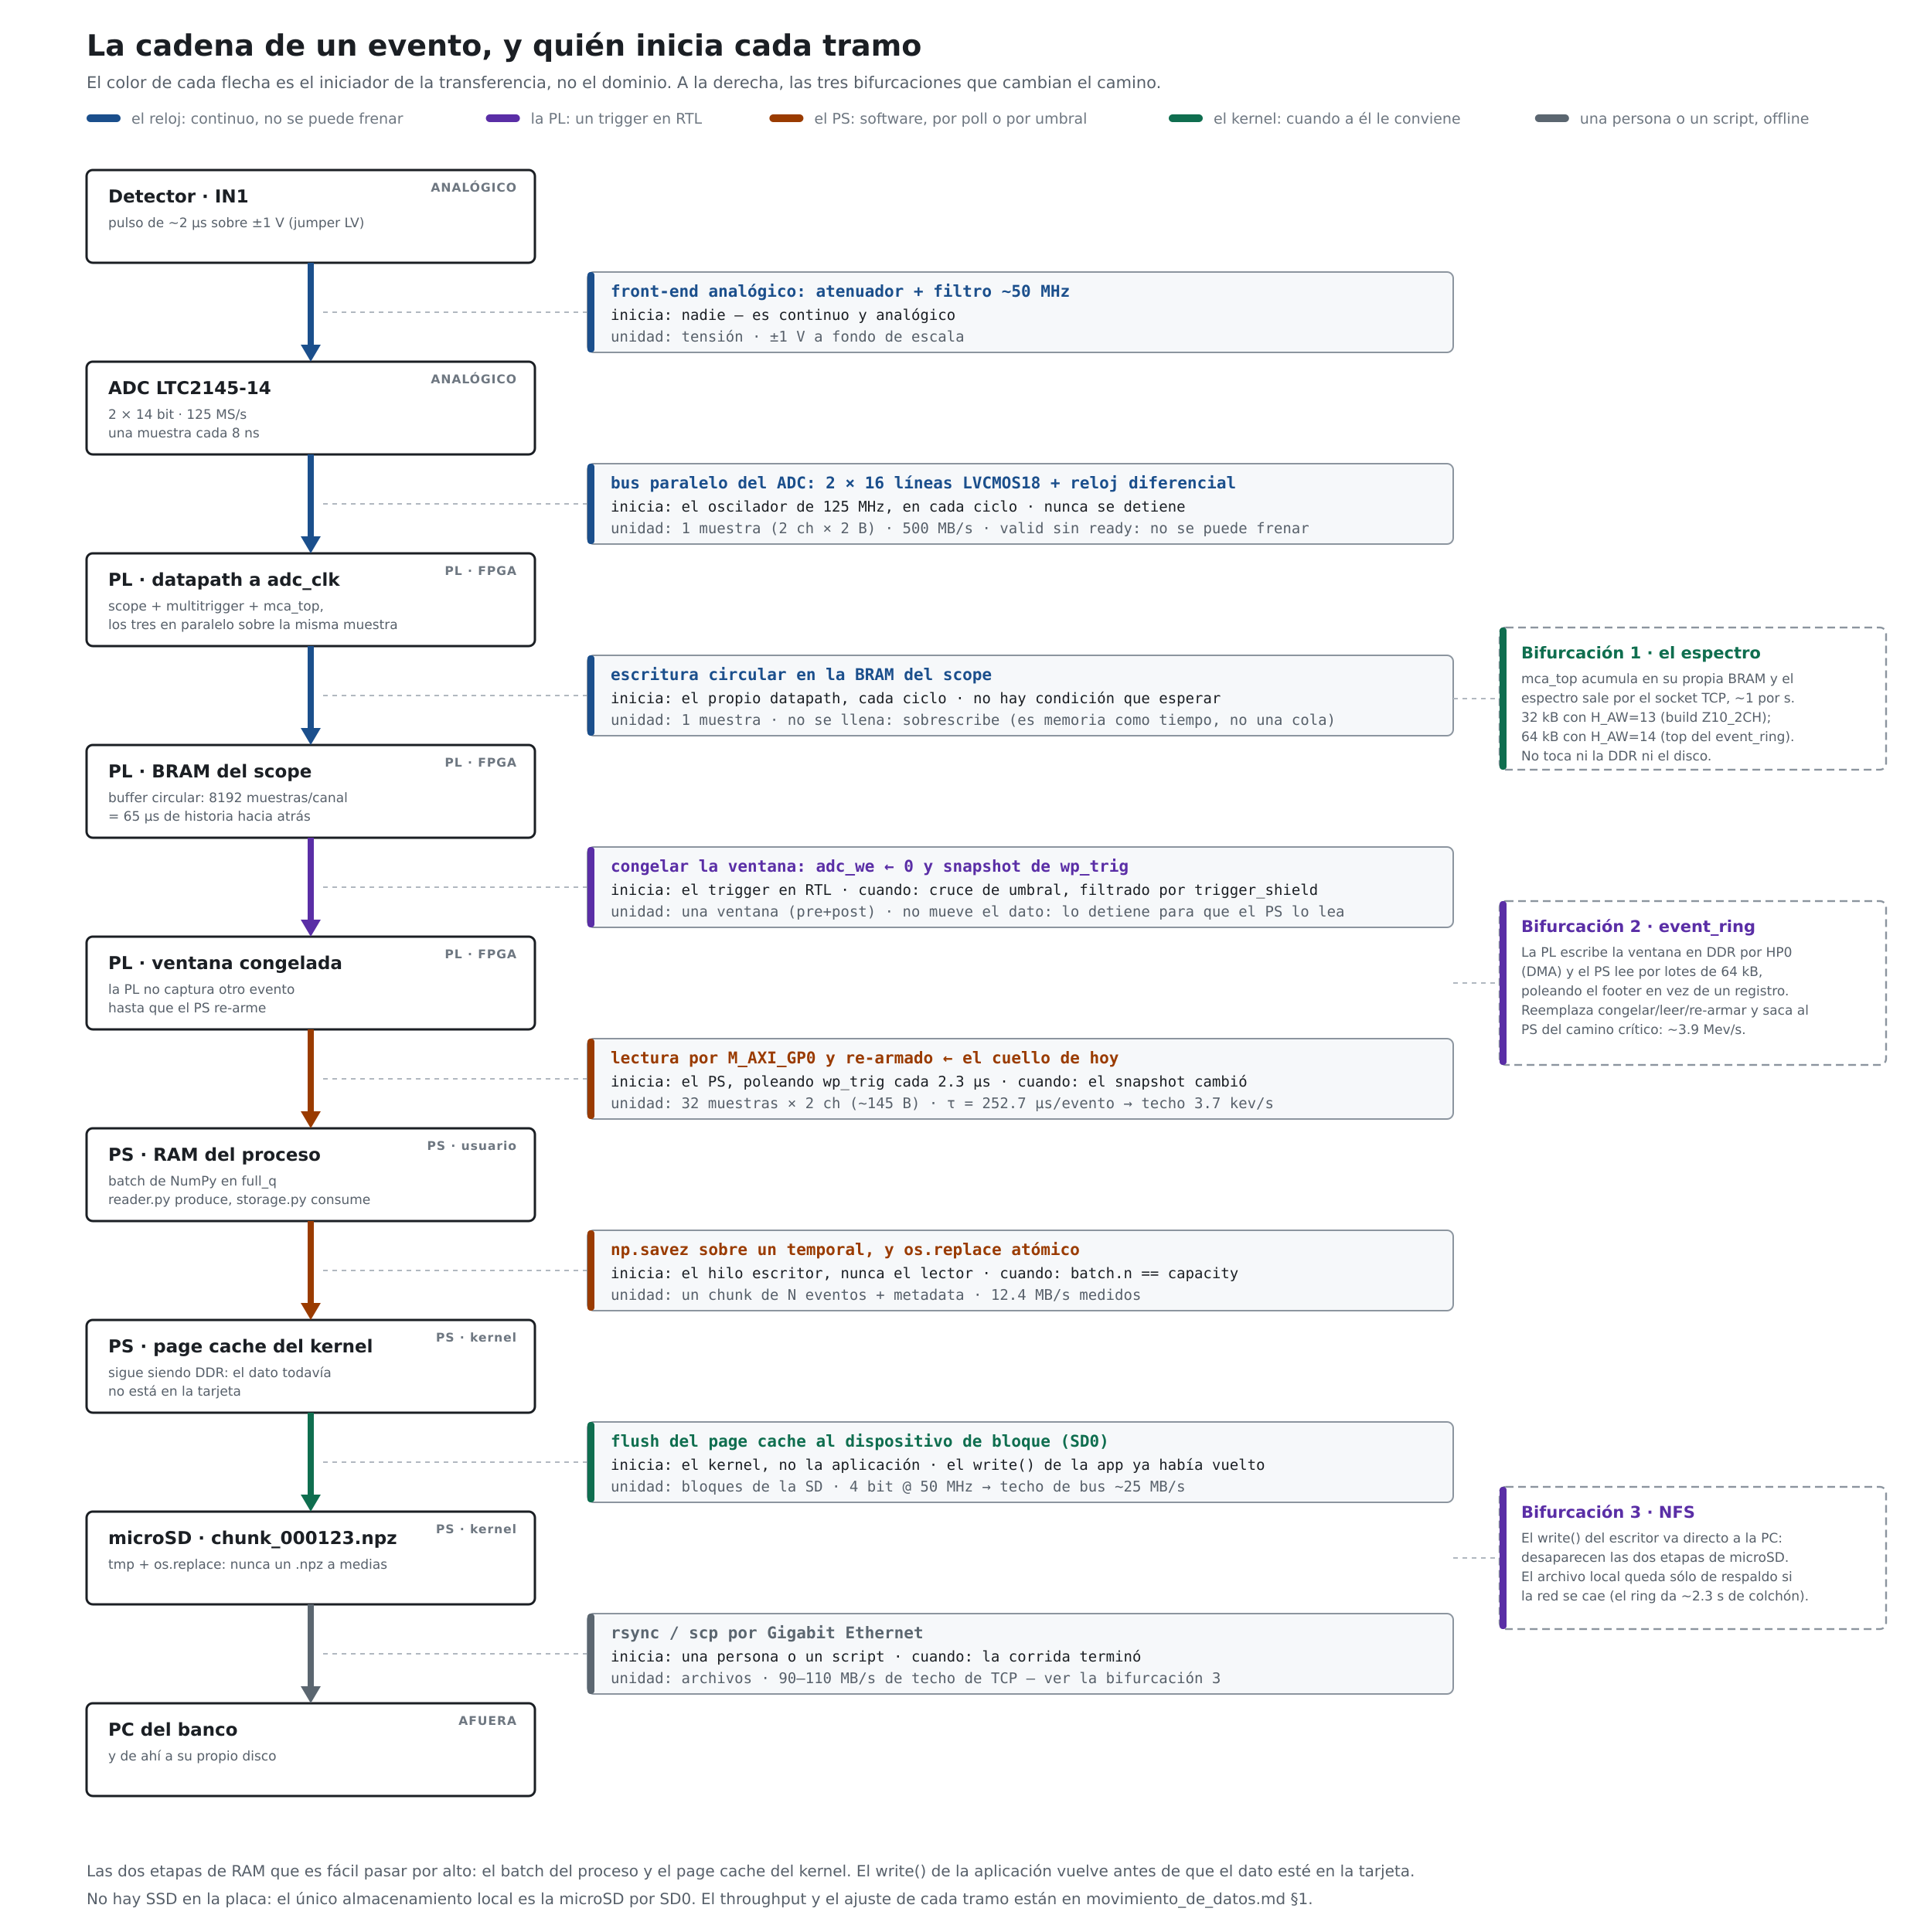
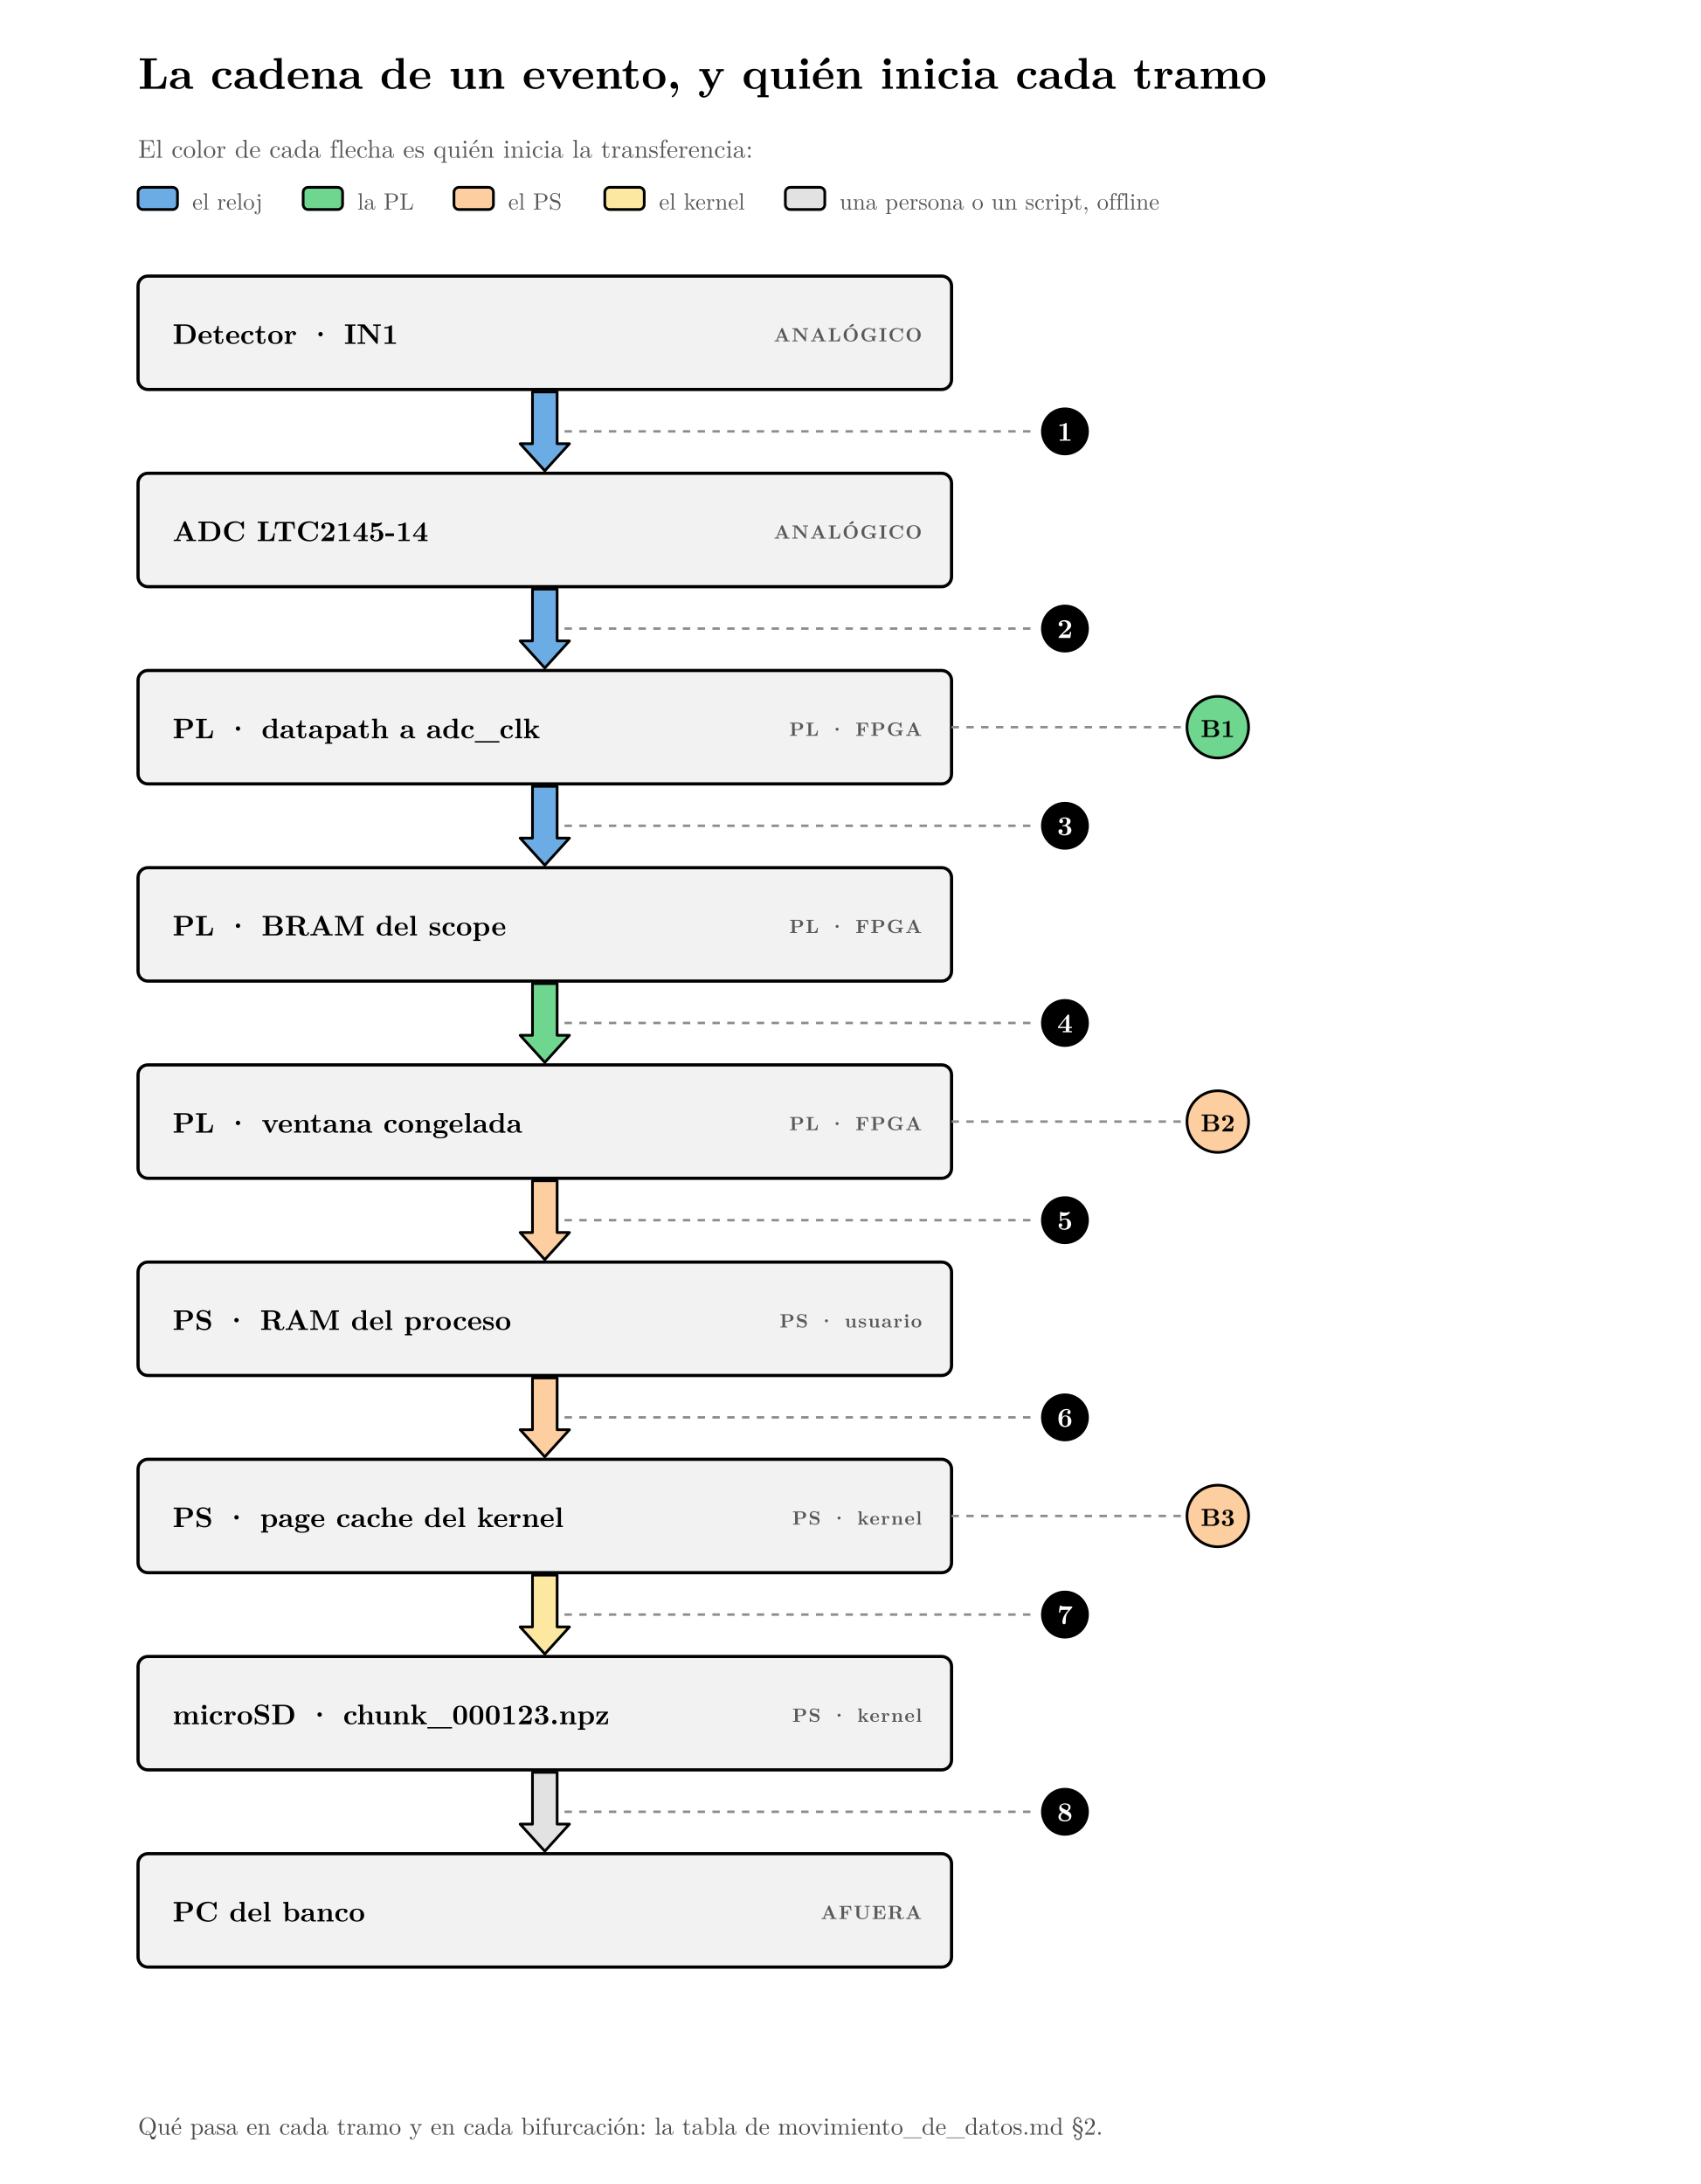
- <svg xmlns="http://www.w3.org/2000/svg" width="1240" height="1250" viewBox="0 0 1240 1250" font-family="DejaVu Sans,Helvetica,Arial,sans-serif">
+ <svg xmlns="http://www.w3.org/2000/svg" width="690" height="886" viewBox="0 0 690 886" font-family="&quot;Latin Modern Roman&quot;,&quot;CMU Serif&quot;,&quot;Computer Modern Serif&quot;,Georgia,serif">
  <style>
  .bg{fill:#ffffff}
-   .stage{fill:#ffffff;stroke:#1b1f24;stroke-width:1.5}
-   .card{fill:#f6f8fa;stroke:#8c959f;stroke-width:1}
-   .bif{fill:#ffffff;stroke:#8c959f;stroke-width:1.2;stroke-dasharray:5 3}
-   .ti{fill:#1b1f24} .nm{fill:#1b1f24} .sb{fill:#57606a} .wd{fill:#6e7781}
-   .ttl{fill:#1b1f24} .sub{fill:#57606a} .note{fill:#57606a}
-   .dom{fill:#6e7781;letter-spacing:0.06em}
-   .leader{stroke:#b1b8c0;stroke-width:1;stroke-dasharray:3 3;fill:none}
- 
-   .a-cont{stroke:#1b4f8c;stroke-width:4;fill:none}
-   .a-pl{stroke:#5a2ea6;stroke-width:4;fill:none}
-   .a-ps{stroke:#9a3b00;stroke-width:4;fill:none}
-   .a-os{stroke:#0f6e4f;stroke-width:4;fill:none}
-   .a-man{stroke:#5b6670;stroke-width:4;fill:none}
-   .f-cont{fill:#1b4f8c} .f-pl{fill:#5a2ea6} .f-ps{fill:#9a3b00}
-   .f-os{fill:#0f6e4f} .f-man{fill:#5b6670}
-   .f-ra{fill:#0f6e4f}  .f-rc{fill:#5a2ea6}
- 
-   @media (prefers-color-scheme: dark){
-     .bg{fill:#0d1117}
-     .stage{fill:#0d1117;stroke:#c9d1d9}
-     .card{fill:#161b22;stroke:#6e7681}
-     .bif{fill:#0d1117;stroke:#6e7681}
-     .ti{fill:#e6edf3} .nm{fill:#e6edf3} .sb{fill:#8b949e} .wd{fill:#8b949e}
-     .ttl{fill:#e6edf3} .sub{fill:#8b949e} .note{fill:#8b949e}
-     .dom{fill:#8b949e}
-     .leader{stroke:#484f58}
- 
-     .a-cont{stroke:#58a6ff} .a-pl{stroke:#a371f7} .a-ps{stroke:#e3a008}
-     .a-os{stroke:#3fb950}   .a-man{stroke:#8b949e}
-     .f-cont{fill:#58a6ff} .f-pl{fill:#a371f7} .f-ps{fill:#e3a008}
-     .f-os{fill:#3fb950}   .f-man{fill:#8b949e}
-     .f-ra{fill:#3fb950}   .f-rc{fill:#a371f7}
-   }
+   .stage{fill:#f2f2f2;stroke:#000000;stroke-width:1.3}
+   .ti{fill:#000000} .nm{fill:#000000} .sb{fill:#595959} .wd{fill:#595959}
+   .ttl{fill:#000000} .sub{fill:#595959} .note{fill:#4d4d4d}
+   .dom{fill:#595959;letter-spacing:0.06em}
+   .leader{stroke:#8c8c8c;stroke-width:1;stroke-dasharray:3 3;fill:none}
+   .marca{fill:#000000;stroke:#ffffff;stroke-width:1.6}
+   .marcatxt{fill:#ffffff}
+   .bifm{stroke:#000000;stroke-width:1.1}
+   .biftxt{fill:#000000}
+   .flecha{stroke:#000000;stroke-width:1.1;stroke-linejoin:round}
+   .f-cont{fill:#6cace4}
+   .f-pl{fill:#6ed68e}
+   .f-ps{fill:#fccea0}
+   .f-os{fill:#fce8a0}
+   .f-man{fill:#e2e2e2}
+   .f-ra{fill:#6ed68e}
+   .f-rc{fill:#fccea0}
</style>
-   <rect class="bg" x="0" y="0" width="1240" height="1250" />
-   <text class="ttl" x="56" y="36" font-size="19" text-anchor="start" font-weight="700">La cadena de un evento, y quién inicia cada tramo</text>
-   <text class="sub" x="56" y="57" font-size="10.5" text-anchor="start">El color de cada flecha es el iniciador de la transferencia, no el dominio. A la derecha, las tres bifurcaciones que cambian el camino.</text>
-   <rect class="f-cont" x="56" y="74" width="22" height="5" rx="2.5" />
-   <text class="wd" x="85" y="80" font-size="9.5" text-anchor="start">el reloj: continuo, no se puede frenar</text>
-   <rect class="f-pl" x="314.3" y="74" width="22" height="5" rx="2.5" />
-   <text class="wd" x="343.3" y="80" font-size="9.5" text-anchor="start">la PL: un trigger en RTL</text>
-   <rect class="f-ps" x="497.7" y="74" width="22" height="5" rx="2.5" />
-   <text class="wd" x="526.7" y="80" font-size="9.5" text-anchor="start">el PS: software, por poll o por umbral</text>
-   <rect class="f-os" x="756" y="74" width="22" height="5" rx="2.5" />
-   <text class="wd" x="785" y="80" font-size="9.5" text-anchor="start">el kernel: cuando a él le conviene</text>
-   <rect class="f-man" x="992.9" y="74" width="22" height="5" rx="2.5" />
-   <text class="wd" x="1021.9" y="80" font-size="9.5" text-anchor="start">una persona o un script, offline</text>
-   <rect class="stage" x="56" y="110" width="290" height="60" rx="4" />
-   <text class="ti" x="70" y="131" font-size="11.5" text-anchor="start" font-weight="700">Detector · IN1</text>
-   <text class="dom" x="334" y="124" font-size="7.8" text-anchor="end" font-weight="700">ANALÓGICO</text>
-   <text class="sb" x="70" y="147" font-size="8.5" text-anchor="start">pulso de ~2 µs sobre ±1 V (jumper LV)</text>
-   <rect class="stage" x="56" y="234" width="290" height="60" rx="4" />
-   <text class="ti" x="70" y="255" font-size="11.5" text-anchor="start" font-weight="700">ADC LTC2145-14</text>
-   <text class="dom" x="334" y="248" font-size="7.8" text-anchor="end" font-weight="700">ANALÓGICO</text>
-   <text class="sb" x="70" y="271" font-size="8.5" text-anchor="start">2 × 14 bit · 125 MS/s</text>
-   <text class="sb" x="70" y="283" font-size="8.5" text-anchor="start">una muestra cada 8 ns</text>
-   <rect class="stage" x="56" y="358" width="290" height="60" rx="4" />
-   <text class="ti" x="70" y="379" font-size="11.5" text-anchor="start" font-weight="700">PL · datapath a adc_clk</text>
-   <text class="dom" x="334" y="372" font-size="7.8" text-anchor="end" font-weight="700">PL · FPGA</text>
-   <text class="sb" x="70" y="395" font-size="8.5" text-anchor="start">scope + multitrigger + mca_top,</text>
-   <text class="sb" x="70" y="407" font-size="8.5" text-anchor="start">los tres en paralelo sobre la misma muestra</text>
-   <rect class="stage" x="56" y="482" width="290" height="60" rx="4" />
-   <text class="ti" x="70" y="503" font-size="11.5" text-anchor="start" font-weight="700">PL · BRAM del scope</text>
-   <text class="dom" x="334" y="496" font-size="7.8" text-anchor="end" font-weight="700">PL · FPGA</text>
-   <text class="sb" x="70" y="519" font-size="8.5" text-anchor="start">buffer circular: 8192 muestras/canal</text>
-   <text class="sb" x="70" y="531" font-size="8.5" text-anchor="start">= 65 µs de historia hacia atrás</text>
-   <rect class="stage" x="56" y="606" width="290" height="60" rx="4" />
-   <text class="ti" x="70" y="627" font-size="11.5" text-anchor="start" font-weight="700">PL · ventana congelada</text>
-   <text class="dom" x="334" y="620" font-size="7.8" text-anchor="end" font-weight="700">PL · FPGA</text>
-   <text class="sb" x="70" y="643" font-size="8.5" text-anchor="start">la PL no captura otro evento</text>
-   <text class="sb" x="70" y="655" font-size="8.5" text-anchor="start">hasta que el PS re-arme</text>
-   <rect class="stage" x="56" y="730" width="290" height="60" rx="4" />
-   <text class="ti" x="70" y="751" font-size="11.5" text-anchor="start" font-weight="700">PS · RAM del proceso</text>
-   <text class="dom" x="334" y="744" font-size="7.8" text-anchor="end" font-weight="700">PS · usuario</text>
-   <text class="sb" x="70" y="767" font-size="8.5" text-anchor="start">batch de NumPy en full_q</text>
-   <text class="sb" x="70" y="779" font-size="8.5" text-anchor="start">reader.py produce, storage.py consume</text>
-   <rect class="stage" x="56" y="854" width="290" height="60" rx="4" />
-   <text class="ti" x="70" y="875" font-size="11.5" text-anchor="start" font-weight="700">PS · page cache del kernel</text>
-   <text class="dom" x="334" y="868" font-size="7.8" text-anchor="end" font-weight="700">PS · kernel</text>
-   <text class="sb" x="70" y="891" font-size="8.5" text-anchor="start">sigue siendo DDR: el dato todavía</text>
-   <text class="sb" x="70" y="903" font-size="8.5" text-anchor="start">no está en la tarjeta</text>
-   <rect class="stage" x="56" y="978" width="290" height="60" rx="4" />
-   <text class="ti" x="70" y="999" font-size="11.5" text-anchor="start" font-weight="700">microSD · chunk_000123.npz</text>
-   <text class="dom" x="334" y="992" font-size="7.8" text-anchor="end" font-weight="700">PS · kernel</text>
-   <text class="sb" x="70" y="1015" font-size="8.5" text-anchor="start">tmp + os.replace: nunca un .npz a medias</text>
-   <rect class="stage" x="56" y="1102" width="290" height="60" rx="4" />
-   <text class="ti" x="70" y="1123" font-size="11.5" text-anchor="start" font-weight="700">PC del banco</text>
-   <text class="dom" x="334" y="1116" font-size="7.8" text-anchor="end" font-weight="700">AFUERA</text>
-   <text class="sb" x="70" y="1139" font-size="8.5" text-anchor="start">y de ahí a su propio disco</text>
-   <path class="a-cont" d="M201.0,170 V224" />
-   <path class="f-cont" d="M194.5,223 L201.0,234 L207.5,223 Z" />
-   <path class="leader" d="M209.0,202.0 H380" />
-   <rect class="card" x="380" y="176.0" width="560" height="52" rx="4" />
-   <rect class="f-cont" x="380" y="176.0" width="4.5" height="52" rx="2" />
-   <text class="f-cont" x="395" y="192.0" font-size="10.5" text-anchor="start" font-weight="700" font-family="ui-monospace,SFMono-Regular,Menlo,Consolas,monospace">front-end analógico: atenuador + filtro ~50 MHz</text>
-   <text class="nm" x="395" y="207.0" font-size="9.5" text-anchor="start" font-family="ui-monospace,SFMono-Regular,Menlo,Consolas,monospace">inicia: nadie — es continuo y analógico</text>
-   <text class="sb" x="395" y="221.0" font-size="9.5" text-anchor="start" font-family="ui-monospace,SFMono-Regular,Menlo,Consolas,monospace">unidad: tensión · ±1 V a fondo de escala</text>
-   <path class="a-cont" d="M201.0,294 V348" />
-   <path class="f-cont" d="M194.5,347 L201.0,358 L207.5,347 Z" />
-   <path class="leader" d="M209.0,326.0 H380" />
-   <rect class="card" x="380" y="300.0" width="560" height="52" rx="4" />
-   <rect class="f-cont" x="380" y="300.0" width="4.5" height="52" rx="2" />
-   <text class="f-cont" x="395" y="316.0" font-size="10.5" text-anchor="start" font-weight="700" font-family="ui-monospace,SFMono-Regular,Menlo,Consolas,monospace">bus paralelo del ADC: 2 × 16 líneas LVCMOS18 + reloj diferencial</text>
-   <text class="nm" x="395" y="331.0" font-size="9.5" text-anchor="start" font-family="ui-monospace,SFMono-Regular,Menlo,Consolas,monospace">inicia: el oscilador de 125 MHz, en cada ciclo · nunca se detiene</text>
-   <text class="sb" x="395" y="345.0" font-size="9.5" text-anchor="start" font-family="ui-monospace,SFMono-Regular,Menlo,Consolas,monospace">unidad: 1 muestra (2 ch × 2 B) · 500 MB/s · valid sin ready: no se puede frenar</text>
-   <path class="a-cont" d="M201.0,418 V472" />
-   <path class="f-cont" d="M194.5,471 L201.0,482 L207.5,471 Z" />
-   <path class="leader" d="M209.0,450.0 H380" />
-   <rect class="card" x="380" y="424.0" width="560" height="52" rx="4" />
-   <rect class="f-cont" x="380" y="424.0" width="4.5" height="52" rx="2" />
-   <text class="f-cont" x="395" y="440.0" font-size="10.5" text-anchor="start" font-weight="700" font-family="ui-monospace,SFMono-Regular,Menlo,Consolas,monospace">escritura circular en la BRAM del scope</text>
-   <text class="nm" x="395" y="455.0" font-size="9.5" text-anchor="start" font-family="ui-monospace,SFMono-Regular,Menlo,Consolas,monospace">inicia: el propio datapath, cada ciclo · no hay condición que esperar</text>
-   <text class="sb" x="395" y="469.0" font-size="9.5" text-anchor="start" font-family="ui-monospace,SFMono-Regular,Menlo,Consolas,monospace">unidad: 1 muestra · no se llena: sobrescribe (es memoria como tiempo, no una cola)</text>
-   <path class="a-pl" d="M201.0,542 V596" />
-   <path class="f-pl" d="M194.5,595 L201.0,606 L207.5,595 Z" />
-   <path class="leader" d="M209.0,574.0 H380" />
-   <rect class="card" x="380" y="548.0" width="560" height="52" rx="4" />
-   <rect class="f-pl" x="380" y="548.0" width="4.5" height="52" rx="2" />
-   <text class="f-pl" x="395" y="564.0" font-size="10.5" text-anchor="start" font-weight="700" font-family="ui-monospace,SFMono-Regular,Menlo,Consolas,monospace">congelar la ventana: adc_we ← 0 y snapshot de wp_trig</text>
-   <text class="nm" x="395" y="579.0" font-size="9.5" text-anchor="start" font-family="ui-monospace,SFMono-Regular,Menlo,Consolas,monospace">inicia: el trigger en RTL · cuando: cruce de umbral, filtrado por trigger_shield</text>
-   <text class="sb" x="395" y="593.0" font-size="9.5" text-anchor="start" font-family="ui-monospace,SFMono-Regular,Menlo,Consolas,monospace">unidad: una ventana (pre+post) · no mueve el dato: lo detiene para que el PS lo lea</text>
-   <path class="a-ps" d="M201.0,666 V720" />
-   <path class="f-ps" d="M194.5,719 L201.0,730 L207.5,719 Z" />
-   <path class="leader" d="M209.0,698.0 H380" />
-   <rect class="card" x="380" y="672.0" width="560" height="52" rx="4" />
-   <rect class="f-ps" x="380" y="672.0" width="4.5" height="52" rx="2" />
-   <text class="f-ps" x="395" y="688.0" font-size="10.5" text-anchor="start" font-weight="700" font-family="ui-monospace,SFMono-Regular,Menlo,Consolas,monospace">lectura por M_AXI_GP0 y re-armado   ←  el cuello de hoy</text>
-   <text class="nm" x="395" y="703.0" font-size="9.5" text-anchor="start" font-family="ui-monospace,SFMono-Regular,Menlo,Consolas,monospace">inicia: el PS, poleando wp_trig cada 2.3 µs · cuando: el snapshot cambió</text>
-   <text class="sb" x="395" y="717.0" font-size="9.5" text-anchor="start" font-family="ui-monospace,SFMono-Regular,Menlo,Consolas,monospace">unidad: 32 muestras × 2 ch (~145 B) · τ = 252.7 µs/evento → techo 3.7 kev/s</text>
-   <path class="a-ps" d="M201.0,790 V844" />
-   <path class="f-ps" d="M194.5,843 L201.0,854 L207.5,843 Z" />
-   <path class="leader" d="M209.0,822.0 H380" />
-   <rect class="card" x="380" y="796.0" width="560" height="52" rx="4" />
-   <rect class="f-ps" x="380" y="796.0" width="4.5" height="52" rx="2" />
-   <text class="f-ps" x="395" y="812.0" font-size="10.5" text-anchor="start" font-weight="700" font-family="ui-monospace,SFMono-Regular,Menlo,Consolas,monospace">np.savez sobre un temporal, y os.replace atómico</text>
-   <text class="nm" x="395" y="827.0" font-size="9.5" text-anchor="start" font-family="ui-monospace,SFMono-Regular,Menlo,Consolas,monospace">inicia: el hilo escritor, nunca el lector · cuando: batch.n == capacity</text>
-   <text class="sb" x="395" y="841.0" font-size="9.5" text-anchor="start" font-family="ui-monospace,SFMono-Regular,Menlo,Consolas,monospace">unidad: un chunk de N eventos + metadata · 12.4 MB/s medidos</text>
-   <path class="a-os" d="M201.0,914 V968" />
-   <path class="f-os" d="M194.5,967 L201.0,978 L207.5,967 Z" />
-   <path class="leader" d="M209.0,946.0 H380" />
-   <rect class="card" x="380" y="920.0" width="560" height="52" rx="4" />
-   <rect class="f-os" x="380" y="920.0" width="4.5" height="52" rx="2" />
-   <text class="f-os" x="395" y="936.0" font-size="10.5" text-anchor="start" font-weight="700" font-family="ui-monospace,SFMono-Regular,Menlo,Consolas,monospace">flush del page cache al dispositivo de bloque (SD0)</text>
-   <text class="nm" x="395" y="951.0" font-size="9.5" text-anchor="start" font-family="ui-monospace,SFMono-Regular,Menlo,Consolas,monospace">inicia: el kernel, no la aplicación · el write() de la app ya había vuelto</text>
-   <text class="sb" x="395" y="965.0" font-size="9.5" text-anchor="start" font-family="ui-monospace,SFMono-Regular,Menlo,Consolas,monospace">unidad: bloques de la SD · 4 bit @ 50 MHz → techo de bus ~25 MB/s</text>
-   <path class="a-man" d="M201.0,1038 V1092" />
-   <path class="f-man" d="M194.5,1091 L201.0,1102 L207.5,1091 Z" />
-   <path class="leader" d="M209.0,1070.0 H380" />
-   <rect class="card" x="380" y="1044.0" width="560" height="52" rx="4" />
-   <rect class="f-man" x="380" y="1044.0" width="4.5" height="52" rx="2" />
-   <text class="f-man" x="395" y="1060.0" font-size="10.5" text-anchor="start" font-weight="700" font-family="ui-monospace,SFMono-Regular,Menlo,Consolas,monospace">rsync / scp por Gigabit Ethernet</text>
-   <text class="nm" x="395" y="1075.0" font-size="9.5" text-anchor="start" font-family="ui-monospace,SFMono-Regular,Menlo,Consolas,monospace">inicia: una persona o un script · cuando: la corrida terminó</text>
-   <text class="sb" x="395" y="1089.0" font-size="9.5" text-anchor="start" font-family="ui-monospace,SFMono-Regular,Menlo,Consolas,monospace">unidad: archivos · 90–110 MB/s de techo de TCP — ver la bifurcación 3</text>
-   <path class="leader" d="M940,452.0 H970" />
-   <rect class="bif" x="970" y="406" width="250" height="92" rx="4" />
-   <rect class="f-ra" x="970" y="406" width="4.5" height="92" rx="2" />
-   <text class="f-ra" x="984" y="426" font-size="10.5" text-anchor="start" font-weight="700">Bifurcación 1 · el espectro</text>
-   <text class="sb" x="984" y="442.0" font-size="8.5" text-anchor="start">mca_top acumula en su propia BRAM y el</text>
-   <text class="sb" x="984" y="454.5" font-size="8.5" text-anchor="start">espectro sale por el socket TCP, ~1 por s.</text>
-   <text class="sb" x="984" y="467.0" font-size="8.5" text-anchor="start">32 kB con H_AW=13 (build Z10_2CH);</text>
-   <text class="sb" x="984" y="479.5" font-size="8.5" text-anchor="start">64 kB con H_AW=14 (top del event_ring).</text>
-   <text class="sb" x="984" y="492.0" font-size="8.5" text-anchor="start">No toca ni la DDR ni el disco.</text>
-   <path class="leader" d="M940,636.0 H970" />
-   <rect class="bif" x="970" y="583" width="250" height="106" rx="4" />
-   <rect class="f-rc" x="970" y="583" width="4.5" height="106" rx="2" />
-   <text class="f-rc" x="984" y="603" font-size="10.5" text-anchor="start" font-weight="700">Bifurcación 2 · event_ring</text>
-   <text class="sb" x="984" y="619.0" font-size="8.5" text-anchor="start">La PL escribe la ventana en DDR por HP0</text>
-   <text class="sb" x="984" y="631.5" font-size="8.5" text-anchor="start">(DMA) y el PS lee por lotes de 64 kB,</text>
-   <text class="sb" x="984" y="644.0" font-size="8.5" text-anchor="start">poleando el footer en vez de un registro.</text>
-   <text class="sb" x="984" y="656.5" font-size="8.5" text-anchor="start">Reemplaza congelar/leer/re-armar y saca al</text>
-   <text class="sb" x="984" y="669.0" font-size="8.5" text-anchor="start">PS del camino crítico: ~3.9 Mev/s.</text>
-   <path class="leader" d="M940,1008.0 H970" />
-   <rect class="bif" x="970" y="962" width="250" height="92" rx="4" />
-   <rect class="f-rc" x="970" y="962" width="4.5" height="92" rx="2" />
-   <text class="f-rc" x="984" y="982" font-size="10.5" text-anchor="start" font-weight="700">Bifurcación 3 · NFS</text>
-   <text class="sb" x="984" y="998.0" font-size="8.5" text-anchor="start">El write() del escritor va directo a la PC:</text>
-   <text class="sb" x="984" y="1010.5" font-size="8.5" text-anchor="start">desaparecen las dos etapas de microSD.</text>
-   <text class="sb" x="984" y="1023.0" font-size="8.5" text-anchor="start">El archivo local queda sólo de respaldo si</text>
-   <text class="sb" x="984" y="1035.5" font-size="8.5" text-anchor="start">la red se cae (el ring da ~2.3 s de colchón).</text>
-   <text class="note" x="56" y="1214" font-size="10" text-anchor="start">Las dos etapas de RAM que es fácil pasar por alto: el batch del proceso y el page cache del kernel. El write() de la aplicación vuelve antes de que el dato esté en la tarjeta.</text>
-   <text class="note" x="56" y="1232" font-size="10" text-anchor="start">No hay SSD en la placa: el único almacenamiento local es la microSD por SD0. El throughput y el ajuste de cada tramo están en movimiento_de_datos.md §1.</text>
+   <rect class="bg" x="0" y="0" width="690" height="886" />
+   <text class="ttl" x="56" y="36" font-size="18" text-anchor="start" font-weight="700">La cadena de un evento, y quién inicia cada tramo</text>
+   <rect class="stage" x="56" y="112" width="330" height="46" rx="4" />
+   <text class="ti" x="70" y="139.5" font-size="11.5" text-anchor="start" font-weight="700">Detector · IN1</text>
+   <text class="dom" x="374" y="138.5" font-size="7.8" text-anchor="end" font-weight="700">ANALÓGICO</text>
+   <rect class="stage" x="56" y="192" width="330" height="46" rx="4" />
+   <text class="ti" x="70" y="219.5" font-size="11.5" text-anchor="start" font-weight="700">ADC LTC2145-14</text>
+   <text class="dom" x="374" y="218.5" font-size="7.8" text-anchor="end" font-weight="700">ANALÓGICO</text>
+   <rect class="stage" x="56" y="272" width="330" height="46" rx="4" />
+   <text class="ti" x="70" y="299.5" font-size="11.5" text-anchor="start" font-weight="700">PL · datapath a adc_clk</text>
+   <text class="dom" x="374" y="298.5" font-size="7.8" text-anchor="end" font-weight="700">PL · FPGA</text>
+   <rect class="stage" x="56" y="352" width="330" height="46" rx="4" />
+   <text class="ti" x="70" y="379.5" font-size="11.5" text-anchor="start" font-weight="700">PL · BRAM del scope</text>
+   <text class="dom" x="374" y="378.5" font-size="7.8" text-anchor="end" font-weight="700">PL · FPGA</text>
+   <rect class="stage" x="56" y="432" width="330" height="46" rx="4" />
+   <text class="ti" x="70" y="459.5" font-size="11.5" text-anchor="start" font-weight="700">PL · ventana congelada</text>
+   <text class="dom" x="374" y="458.5" font-size="7.8" text-anchor="end" font-weight="700">PL · FPGA</text>
+   <rect class="stage" x="56" y="512" width="330" height="46" rx="4" />
+   <text class="ti" x="70" y="539.5" font-size="11.5" text-anchor="start" font-weight="700">PS · RAM del proceso</text>
+   <text class="dom" x="374" y="538.5" font-size="7.8" text-anchor="end" font-weight="700">PS · usuario</text>
+   <rect class="stage" x="56" y="592" width="330" height="46" rx="4" />
+   <text class="ti" x="70" y="619.5" font-size="11.5" text-anchor="start" font-weight="700">PS · page cache del kernel</text>
+   <text class="dom" x="374" y="618.5" font-size="7.8" text-anchor="end" font-weight="700">PS · kernel</text>
+   <rect class="stage" x="56" y="672" width="330" height="46" rx="4" />
+   <text class="ti" x="70" y="699.5" font-size="11.5" text-anchor="start" font-weight="700">microSD · chunk_000123.npz</text>
+   <text class="dom" x="374" y="698.5" font-size="7.8" text-anchor="end" font-weight="700">PS · kernel</text>
+   <rect class="stage" x="56" y="752" width="330" height="46" rx="4" />
+   <text class="ti" x="70" y="779.5" font-size="11.5" text-anchor="start" font-weight="700">PC del banco</text>
+   <text class="dom" x="374" y="778.5" font-size="7.8" text-anchor="end" font-weight="700">AFUERA</text>
+   <path class="flecha f-cont" d="M216.0,159 V180 H211.0 L221.0,191 L231.0,180 H226.0 V159 Z" />
+   <path class="leader" d="M229.0,175.0 H421" />
+   <circle class="marca" cx="432" cy="175.0" r="10.5" />
+   <text class="marcatxt" x="432" y="178.8" font-size="11" text-anchor="middle" font-weight="700">1</text>
+   <path class="flecha f-cont" d="M216.0,239 V260 H211.0 L221.0,271 L231.0,260 H226.0 V239 Z" />
+   <path class="leader" d="M229.0,255.0 H421" />
+   <circle class="marca" cx="432" cy="255.0" r="10.5" />
+   <text class="marcatxt" x="432" y="258.8" font-size="11" text-anchor="middle" font-weight="700">2</text>
+   <path class="flecha f-cont" d="M216.0,319 V340 H211.0 L221.0,351 L231.0,340 H226.0 V319 Z" />
+   <path class="leader" d="M229.0,335.0 H421" />
+   <circle class="marca" cx="432" cy="335.0" r="10.5" />
+   <text class="marcatxt" x="432" y="338.8" font-size="11" text-anchor="middle" font-weight="700">3</text>
+   <path class="flecha f-pl" d="M216.0,399 V420 H211.0 L221.0,431 L231.0,420 H226.0 V399 Z" />
+   <path class="leader" d="M229.0,415.0 H421" />
+   <circle class="marca" cx="432" cy="415.0" r="10.5" />
+   <text class="marcatxt" x="432" y="418.8" font-size="11" text-anchor="middle" font-weight="700">4</text>
+   <path class="flecha f-ps" d="M216.0,479 V500 H211.0 L221.0,511 L231.0,500 H226.0 V479 Z" />
+   <path class="leader" d="M229.0,495.0 H421" />
+   <circle class="marca" cx="432" cy="495.0" r="10.5" />
+   <text class="marcatxt" x="432" y="498.8" font-size="11" text-anchor="middle" font-weight="700">5</text>
+   <path class="flecha f-ps" d="M216.0,559 V580 H211.0 L221.0,591 L231.0,580 H226.0 V559 Z" />
+   <path class="leader" d="M229.0,575.0 H421" />
+   <circle class="marca" cx="432" cy="575.0" r="10.5" />
+   <text class="marcatxt" x="432" y="578.8" font-size="11" text-anchor="middle" font-weight="700">6</text>
+   <path class="flecha f-os" d="M216.0,639 V660 H211.0 L221.0,671 L231.0,660 H226.0 V639 Z" />
+   <path class="leader" d="M229.0,655.0 H421" />
+   <circle class="marca" cx="432" cy="655.0" r="10.5" />
+   <text class="marcatxt" x="432" y="658.8" font-size="11" text-anchor="middle" font-weight="700">7</text>
+   <path class="flecha f-man" d="M216.0,719 V740 H211.0 L221.0,751 L231.0,740 H226.0 V719 Z" />
+   <path class="leader" d="M229.0,735.0 H421" />
+   <circle class="marca" cx="432" cy="735.0" r="10.5" />
+   <text class="marcatxt" x="432" y="738.8" font-size="11" text-anchor="middle" font-weight="700">8</text>
+   <path class="leader" d="M386,295.0 H481" />
+   <circle class="bifm f-ra" cx="494" cy="295.0" r="12.5" />
+   <text class="biftxt" x="494" y="299.0" font-size="10" text-anchor="middle" font-weight="700">B1</text>
+   <path class="leader" d="M386,455.0 H481" />
+   <circle class="bifm f-rc" cx="494" cy="455.0" r="12.5" />
+   <text class="biftxt" x="494" y="459.0" font-size="10" text-anchor="middle" font-weight="700">B2</text>
+   <path class="leader" d="M386,615.0 H481" />
+   <circle class="bifm f-rc" cx="494" cy="615.0" r="12.5" />
+   <text class="biftxt" x="494" y="619.0" font-size="10" text-anchor="middle" font-weight="700">B3</text>
+   <text class="sub" x="56" y="64" font-size="10.5" text-anchor="start">El color de cada flecha es quién inicia la transferencia:</text>
+   <rect class="flecha f-cont" x="56" y="76" width="16" height="9" rx="2" />
+   <text class="sb" x="78" y="85" font-size="9.5" text-anchor="start">el reloj</text>
+   <rect class="flecha f-pl" x="122.975" y="76" width="16" height="9" rx="2" />
+   <text class="sb" x="144.975" y="85" font-size="9.5" text-anchor="start">la PL</text>
+   <rect class="flecha f-ps" x="184.155" y="76" width="16" height="9" rx="2" />
+   <text class="sb" x="206.155" y="85" font-size="9.5" text-anchor="start">el PS</text>
+   <rect class="flecha f-os" x="245.335" y="76" width="16" height="9" rx="2" />
+   <text class="sb" x="267.335" y="85" font-size="9.5" text-anchor="start">el kernel</text>
+   <rect class="flecha f-man" x="318.58" y="76" width="16" height="9" rx="2" />
+   <text class="sb" x="340.58" y="85" font-size="9.5" text-anchor="start">una persona o un script, offline</text>
+   <text class="note" x="56" y="866" font-size="10" text-anchor="start">Qué pasa en cada tramo y en cada bifurcación: la tabla de movimiento_de_datos.md §2.</text>
</svg>
